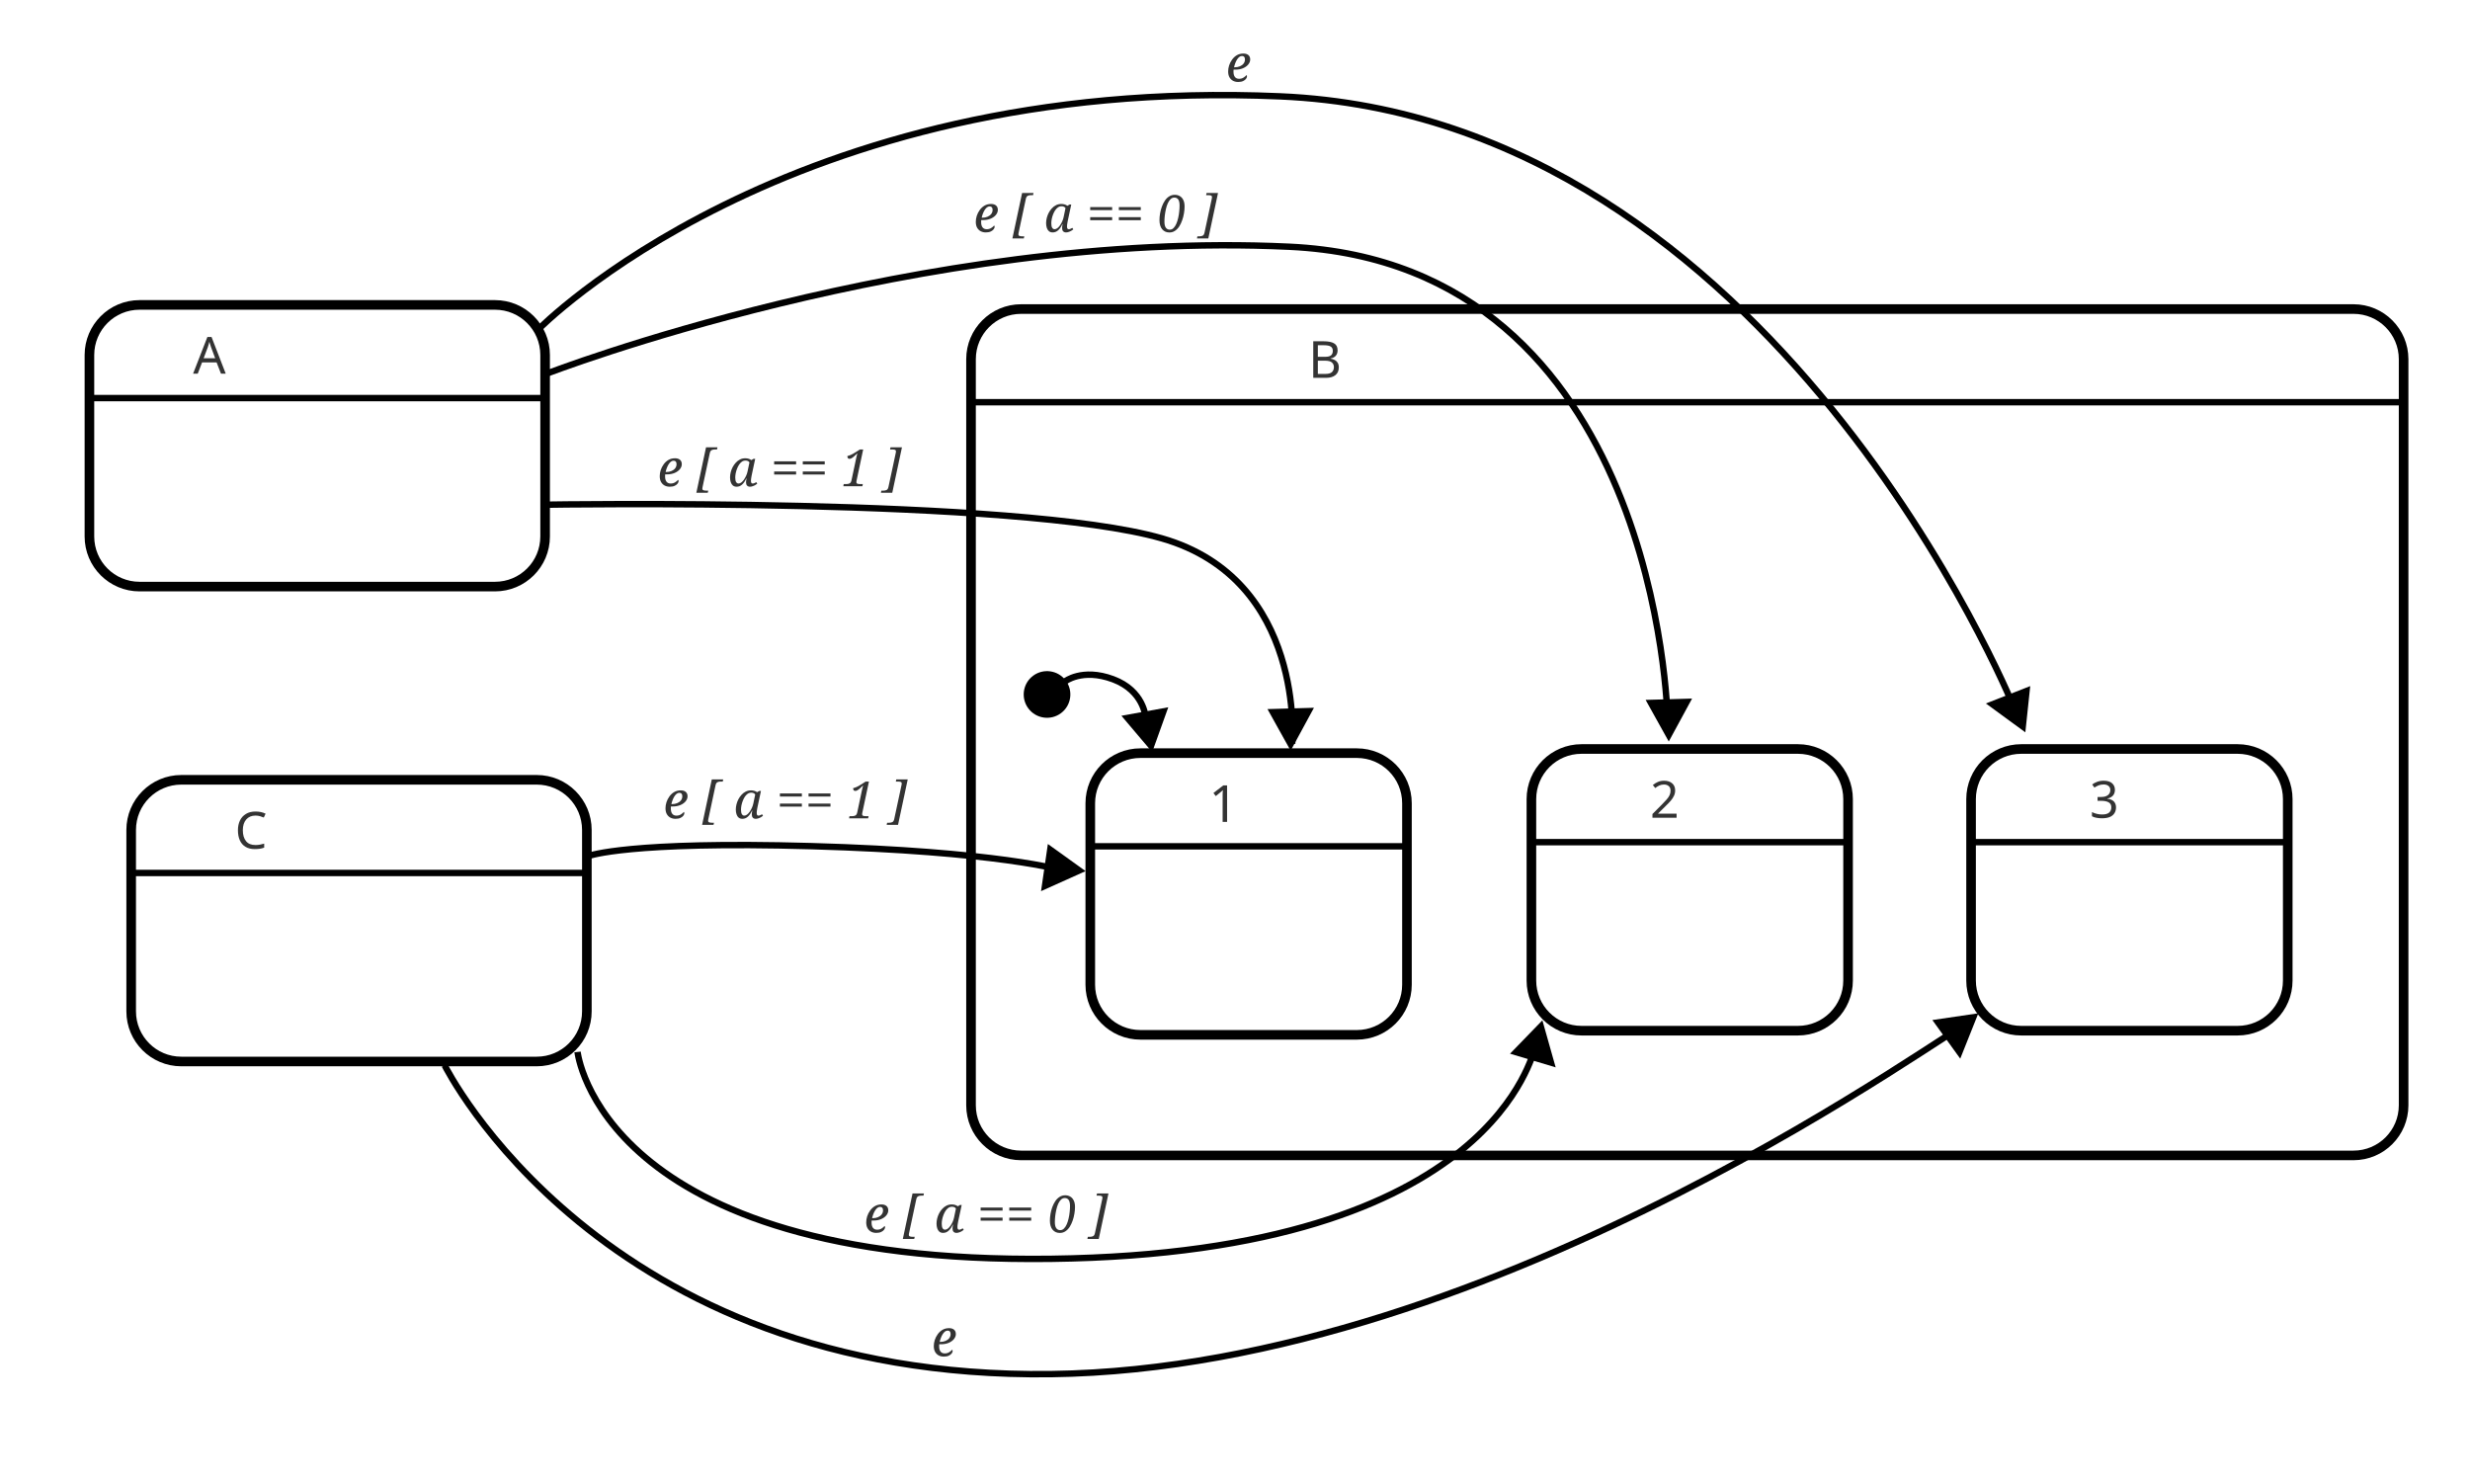
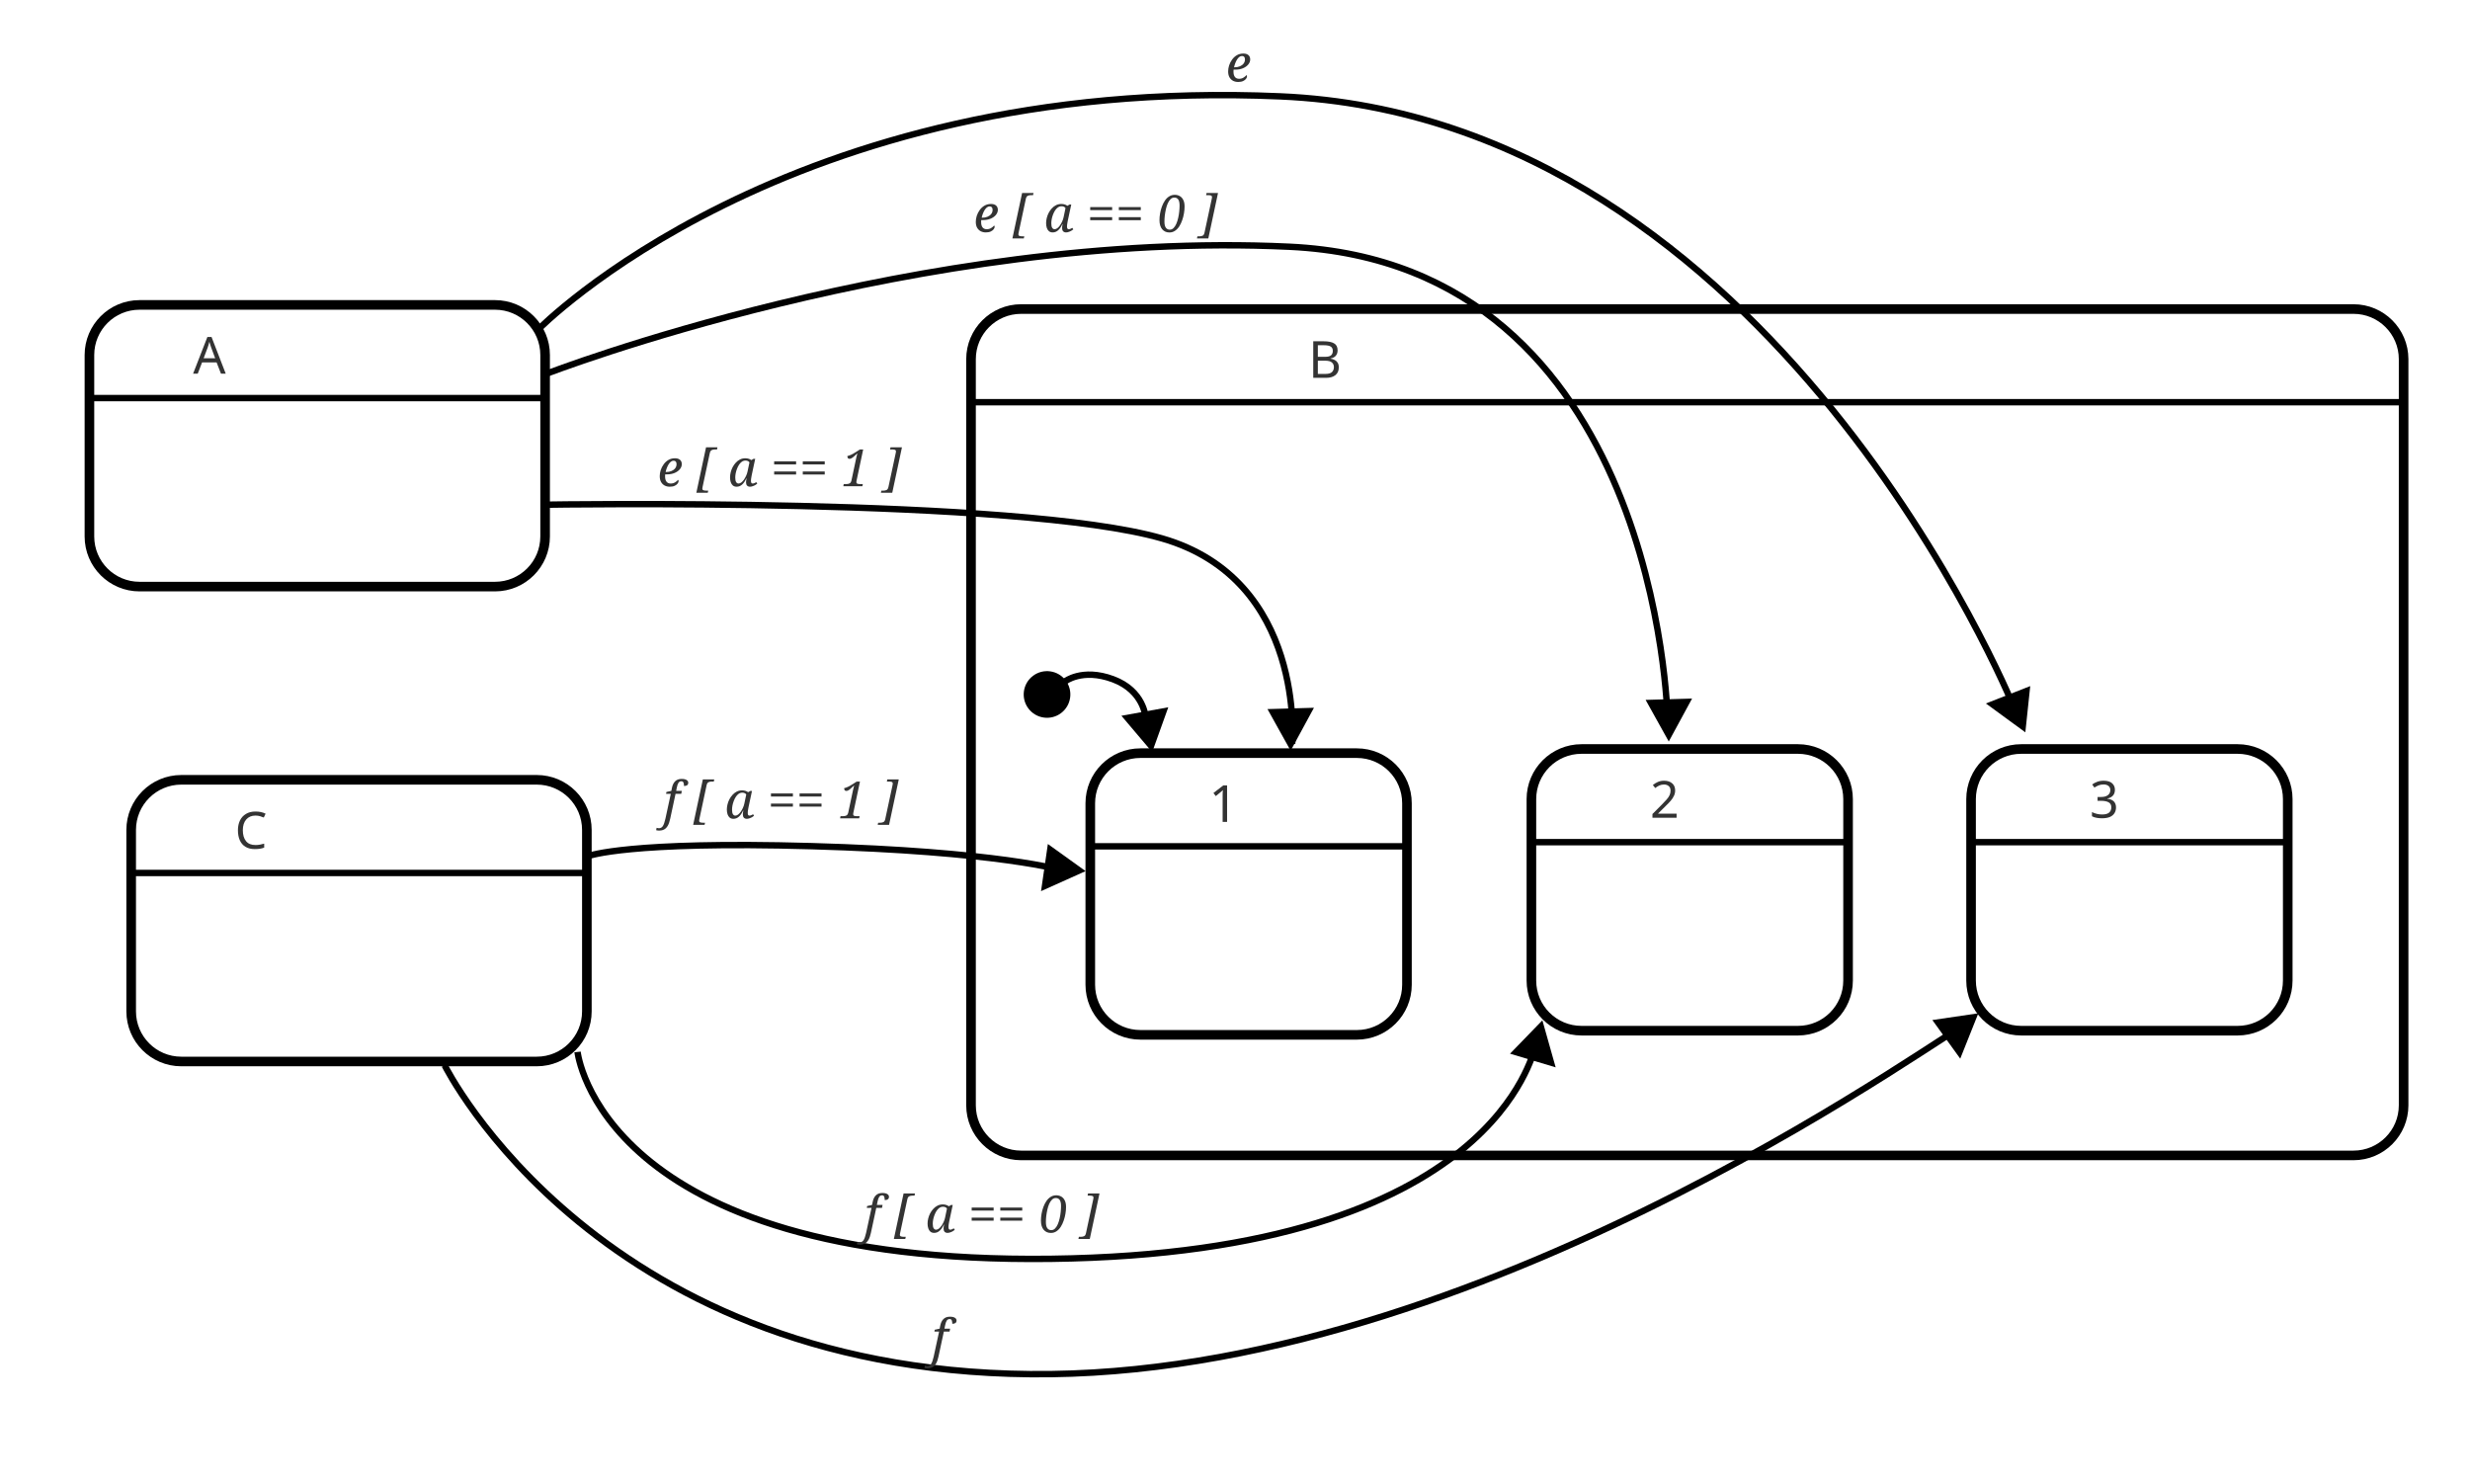
<svg xmlns="http://www.w3.org/2000/svg" xmlns:ns1="https://boxy-svg.com" width="771px" height="463px" viewBox="-279.182 11.007 771.029 463.471">
  <defs>
    <pattern id="pattern-0" x="0" y="0" width="25" height="25" patternUnits="userSpaceOnUse" viewBox="0 0 100 100">
      <rect x="0" y="0" width="50" height="100" style="fill: black;" />
    </pattern>
    <pattern id="pattern-2" x="0" y="0" width="25" height="25" patternUnits="userSpaceOnUse" viewBox="0 0 100 100">
      <rect x="0" y="0" width="50" height="100" style="fill: black;" />
    </pattern>
  </defs>
  <g transform="matrix(1, 0, 0, 1, -169.7239, 60.08172)">
    <rect x="-81.892" y="46.198" width="142.386" height="88.013" style="fill: none; stroke: rgb(0, 0, 0); stroke-width: 3;" rx="15.659" ry="15.659" />
    <text x="-49.504" y="67.69" style="fill: rgb(51, 51, 51); font-family: sans-serif; font-size: 16px; white-space: pre;">A</text>
    <line style="stroke: rgb(0, 0, 0); stroke-width: 2px;" x1="-80.642" y1="75.308" x2="61.053" y2="75.308" />
  </g>
  <g transform="matrix(1, 0, 0, 1, -188.5992, -27.79343)">
    <rect x="212.449" y="135.364" width="447.631" height="264.457" style="fill: none; stroke: rgb(0, 0, 0); stroke-width: 3;" rx="15.659" ry="15.659" />
    <text x="317.837" y="156.856" style="fill: rgb(51, 51, 51); font-family: sans-serif; font-size: 16px; white-space: pre;">B</text>
    <line style="stroke: rgb(0, 0, 0); stroke-width: 2px;" x1="213.699" y1="164.474" x2="659.246" y2="164.474" />
    <g transform="matrix(1, 0, 0, 1, 492.2003, 2.242355)">
      <g transform="matrix(1, 0, 0, 1, -317.6335, 194.6274)">
        <ellipse style="" transform="matrix(0.6, 0.8, -0.8, 0.6, 66.68473, -8.839179)" cx="51.177" cy="44.699" rx="7.288" ry="7.288" />
        <path style="stroke: rgb(0, 0, 0); fill: none; stroke-width: 2;" d="M 67.134 54.917 C 67.134 54.917 72.585 50.566 82.249 54.161 C 91.913 57.756 92.4 65.968 92.4 65.968" />
        <path d="M 52.991 13.003 L 60.431 25.89 L 45.55 25.89 L 52.991 13.003 Z" style="" transform="matrix(0.646251, 0.763125, -0.763125, 0.64625, 75.1945, 14.08656)" ns1:shape="triangle 45.55 13.003 14.881 12.887 0.5 0 1@5e4c3892" />
      </g>
      <g transform="matrix(1, 0, 0, 1, -205.2966, 164.3063)" />
      <g transform="matrix(1, 0, 0, 1, -76.09266, 224.3916)">
        <rect x="-28.562" y="46.198" width="98.949" height="88.013" style="fill: none; stroke: rgb(0, 0, 0); stroke-width: 3;" rx="15.659" ry="15.659" />
        <text x="8.496" y="67.69" style="fill: rgb(51, 51, 51); font-family: sans-serif; font-size: 16px; white-space: pre;">2</text>
        <line style="stroke: rgb(0, 0, 0); stroke-width: 2px;" x1="-27.694" y1="75.308" x2="70.775" y2="75.308" />
      </g>
      <g transform="matrix(1, 0, 0, 1, 15.13381, -133.1963)">
        <path style="stroke: rgb(0, 0, 0); fill: none; stroke-width: 2;" d="M -427.576 286.542 C -427.576 286.542 -310.907 241.382 -195.391 246.85 C -79.875 252.318 -77.254 394.157 -77.254 394.157" />
        <path d="M 52.991 13.003 L 60.431 25.89 L 45.55 25.89 L 52.991 13.003 Z" style="" transform="matrix(0.486196, 0.87385, -0.845777, 0.536652, -84.35033, 334.7433)" ns1:shape="triangle 45.55 13.003 14.881 12.887 0.5 0 1@5e4c3892" />
        <text style="fill: rgb(51, 51, 51); font-family: serif; font-size: 16px; font-style: italic; white-space: pre;" x="-294.082" y="242.216">e [ a == 0 ]</text>
      </g>
      <g transform="matrix(1, 0, 0, 1, 61.28814, 224.3916)">
        <rect x="-28.562" y="46.198" width="98.949" height="88.013" style="fill: none; stroke: rgb(0, 0, 0); stroke-width: 3;" rx="15.659" ry="15.659" />
        <text x="8.496" y="67.69" style="fill: rgb(51, 51, 51); font-family: sans-serif; font-size: 16px; white-space: pre;">3</text>
        <line style="stroke: rgb(0, 0, 0); stroke-width: 2px;" x1="-27.694" y1="75.308" x2="70.775" y2="75.308" />
      </g>
      <g transform="matrix(1, 0, 0, 1, -213.925, 225.6893)">
        <rect x="-28.562" y="46.198" width="98.949" height="88.013" style="fill: none; stroke: rgb(0, 0, 0); stroke-width: 3;" rx="15.659" ry="15.659" />
        <text x="8.496" y="67.69" style="fill: rgb(51, 51, 51); font-family: sans-serif; font-size: 16px; white-space: pre;">1</text>
        <line style="stroke: rgb(0, 0, 0); stroke-width: 2px;" x1="-27.694" y1="75.308" x2="70.775" y2="75.308" />
      </g>
      <g transform="matrix(1, 0, 0, 1, -437.9965, 165.4109)">
        <path style="stroke: rgb(0, 0, 0); fill: none; stroke-width: 2;" d="M 25.696 28.839 C 25.696 28.839 172.738 26.407 217.877 39.365 C 263.016 52.323 258.584 103.499 258.584 103.499" />
        <path d="M 52.991 13.003 L 60.431 25.89 L 45.55 25.89 L 52.991 13.003 Z" style="" transform="matrix(0.486196, 0.87385, -0.845777, 0.536652, 250.6306, 39.0117)" ns1:shape="triangle 45.55 13.003 14.881 12.887 0.5 0 1@5e4c3892" />
        <text style="fill: rgb(51, 51, 51); font-family: serif; font-size: 16px; font-style: italic; white-space: pre;" x="60.293" y="23.069">e [ a == 1 ]</text>
      </g>
      <g transform="matrix(1, 0, 0, 1, -604.7721, 163.678)">
        <path style="stroke: rgb(0, 0, 0); fill: none; stroke-width: 2;" d="M 650.683 93.445 C 650.683 93.445 575.99 -90.33 421.637 -97.009 C 267.284 -103.688 189.681 -24.056 189.681 -24.056" />
        <path d="M 52.991 13.003 L 60.431 25.89 L 45.55 25.89 L 52.991 13.003 Z" style="" transform="matrix(-0.930949, 0.365149, -0.418902, -0.909865, 709.2341, 94.17927)" ns1:shape="triangle 45.55 13.003 14.881 12.887 0.5 0 1@5e4c3892" />
        <text style="fill: rgb(51, 51, 51); font-family: serif; font-size: 16px; font-style: italic; white-space: pre;" x="404.674" y="-101.657">e</text>
      </g>
    </g>
  </g>
  <g transform="matrix(1, 0, 0, 1, -156.6798, 208.4656)">
    <rect x="-81.892" y="46.198" width="142.386" height="88.013" style="fill: none; stroke: rgb(0, 0, 0); stroke-width: 3;" rx="15.659" ry="15.659" />
    <text x="-49.504" y="67.69" style="fill: rgb(51, 51, 51); font-family: sans-serif; font-size: 16px; white-space: pre;">C</text>
    <line style="stroke: rgb(0, 0, 0); stroke-width: 2px;" x1="-80.642" y1="75.308" x2="61.053" y2="75.308" />
  </g>
  <g transform="matrix(1, 0, 0, 1, -275.0532, 211.3702)">
    <path style="stroke: rgb(0, 0, 0); fill: none; stroke-width: 2;" d="M 179.511 67.066 C 179.511 67.066 191.944 62.394 249.139 64.025 C 306.334 65.656 327.962 71.37 329.023 72.17" />
    <path d="M 52.991 13.003 L 60.431 25.89 L 45.55 25.89 L 52.991 13.003 Z" style="" transform="matrix(-0.143248, 0.989687, -0.997958, -0.086104, 355.273, 20.50145)" ns1:shape="triangle 45.55 13.003 14.881 12.887 0.5 0 1@5e4c3892" />
-     <text style="fill: rgb(51, 51, 51); font-family: serif; font-size: 16px; font-style: italic; white-space: pre;" x="202.75" y="55.33">e [ a == 1 ]</text>
+     <text style="fill: rgb(51, 51, 51); font-family: serif; font-size: 16px; font-style: italic; white-space: pre;" x="202.75" y="55.33">f [ a == 1 ]</text>
  </g>
  <g transform="matrix(1, 0, 0, 1, -279.5612, 301.1716)">
    <path style="stroke: rgb(0, 0, 0); fill: none; stroke-width: 2;" d="M 180.465 38.525 C 180.465 38.525 187.667 104.961 328.464 103.163 C 469.261 101.365 478.508 36.49 479.393 38.773" />
    <path d="M 52.991 13.003 L 60.431 25.89 L 45.55 25.89 L 52.991 13.003 Z" style="" transform="matrix(0.958061, 0.286564, -0.231246, 0.974607, 434.1785, 0.783759)" ns1:shape="triangle 45.55 13.003 14.881 12.887 0.5 0 1@5e4c3892" />
-     <text style="fill: rgb(51, 51, 51); font-family: serif; font-size: 16px; font-style: italic; white-space: pre;" x="269.976" y="94.909">e [ a == 0 ]</text>
+     <text style="fill: rgb(51, 51, 51); font-family: serif; font-size: 16px; font-style: italic; white-space: pre;" x="269.976" y="94.909">f [ a == 0 ]</text>
  </g>
  <g transform="matrix(1, 0, 0, 1, -262.5547, 382.2506)">
    <path style="stroke: rgb(0, 0, 0); fill: none; stroke-width: 2;" d="M 121.937 -38.377 C 121.937 -38.377 170.568 59.907 311.365 58.109 C 452.162 56.311 597.113 -53.752 597.998 -51.469" />
    <path d="M 52.991 13.003 L 60.431 25.89 L 45.55 25.89 L 52.991 13.003 Z" style="" transform="matrix(0.585459, 0.810702, -0.776897, 0.63227, 580.2319, -105.8186)" ns1:shape="triangle 45.55 13.003 14.881 12.887 0.5 0 1@5e4c3892" />
-     <text style="fill: rgb(51, 51, 51); font-family: serif; font-size: 16px; font-style: italic; white-space: pre;" x="274.087" y="52.488">e</text>
+     <text style="fill: rgb(51, 51, 51); font-family: serif; font-size: 16px; font-style: italic; white-space: pre;" x="274.087" y="52.488">f</text>
  </g>
</svg>
